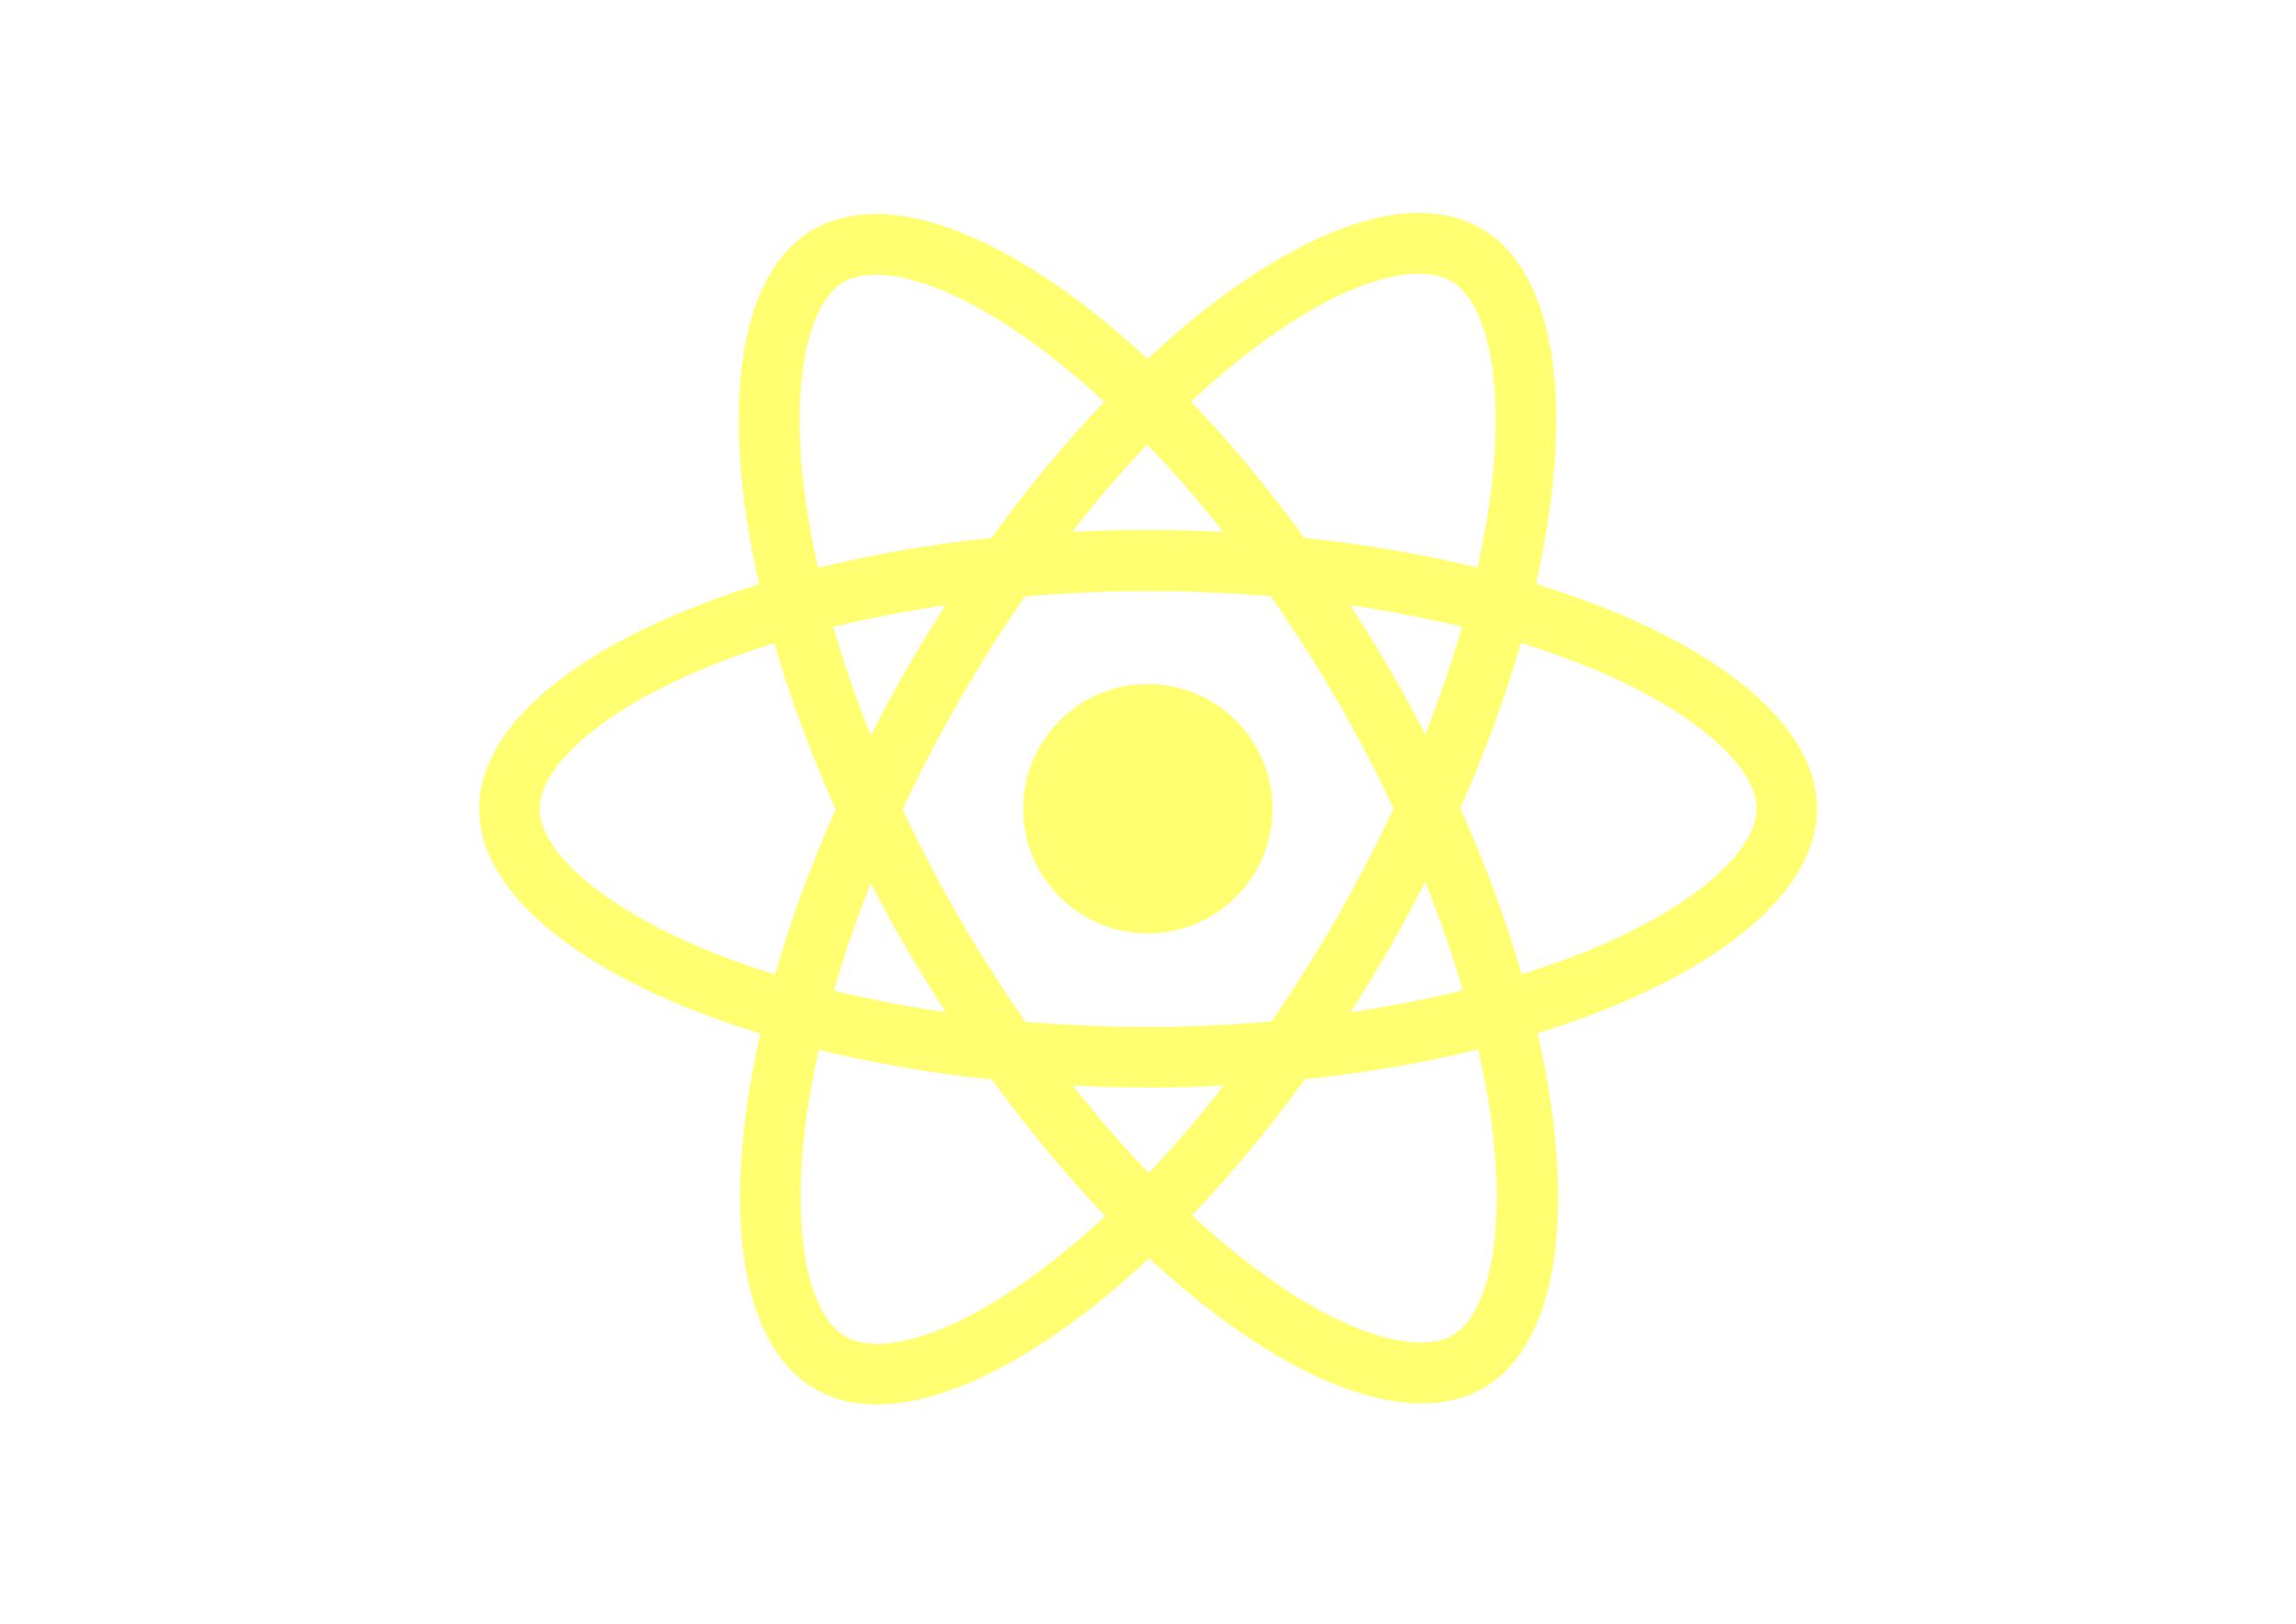
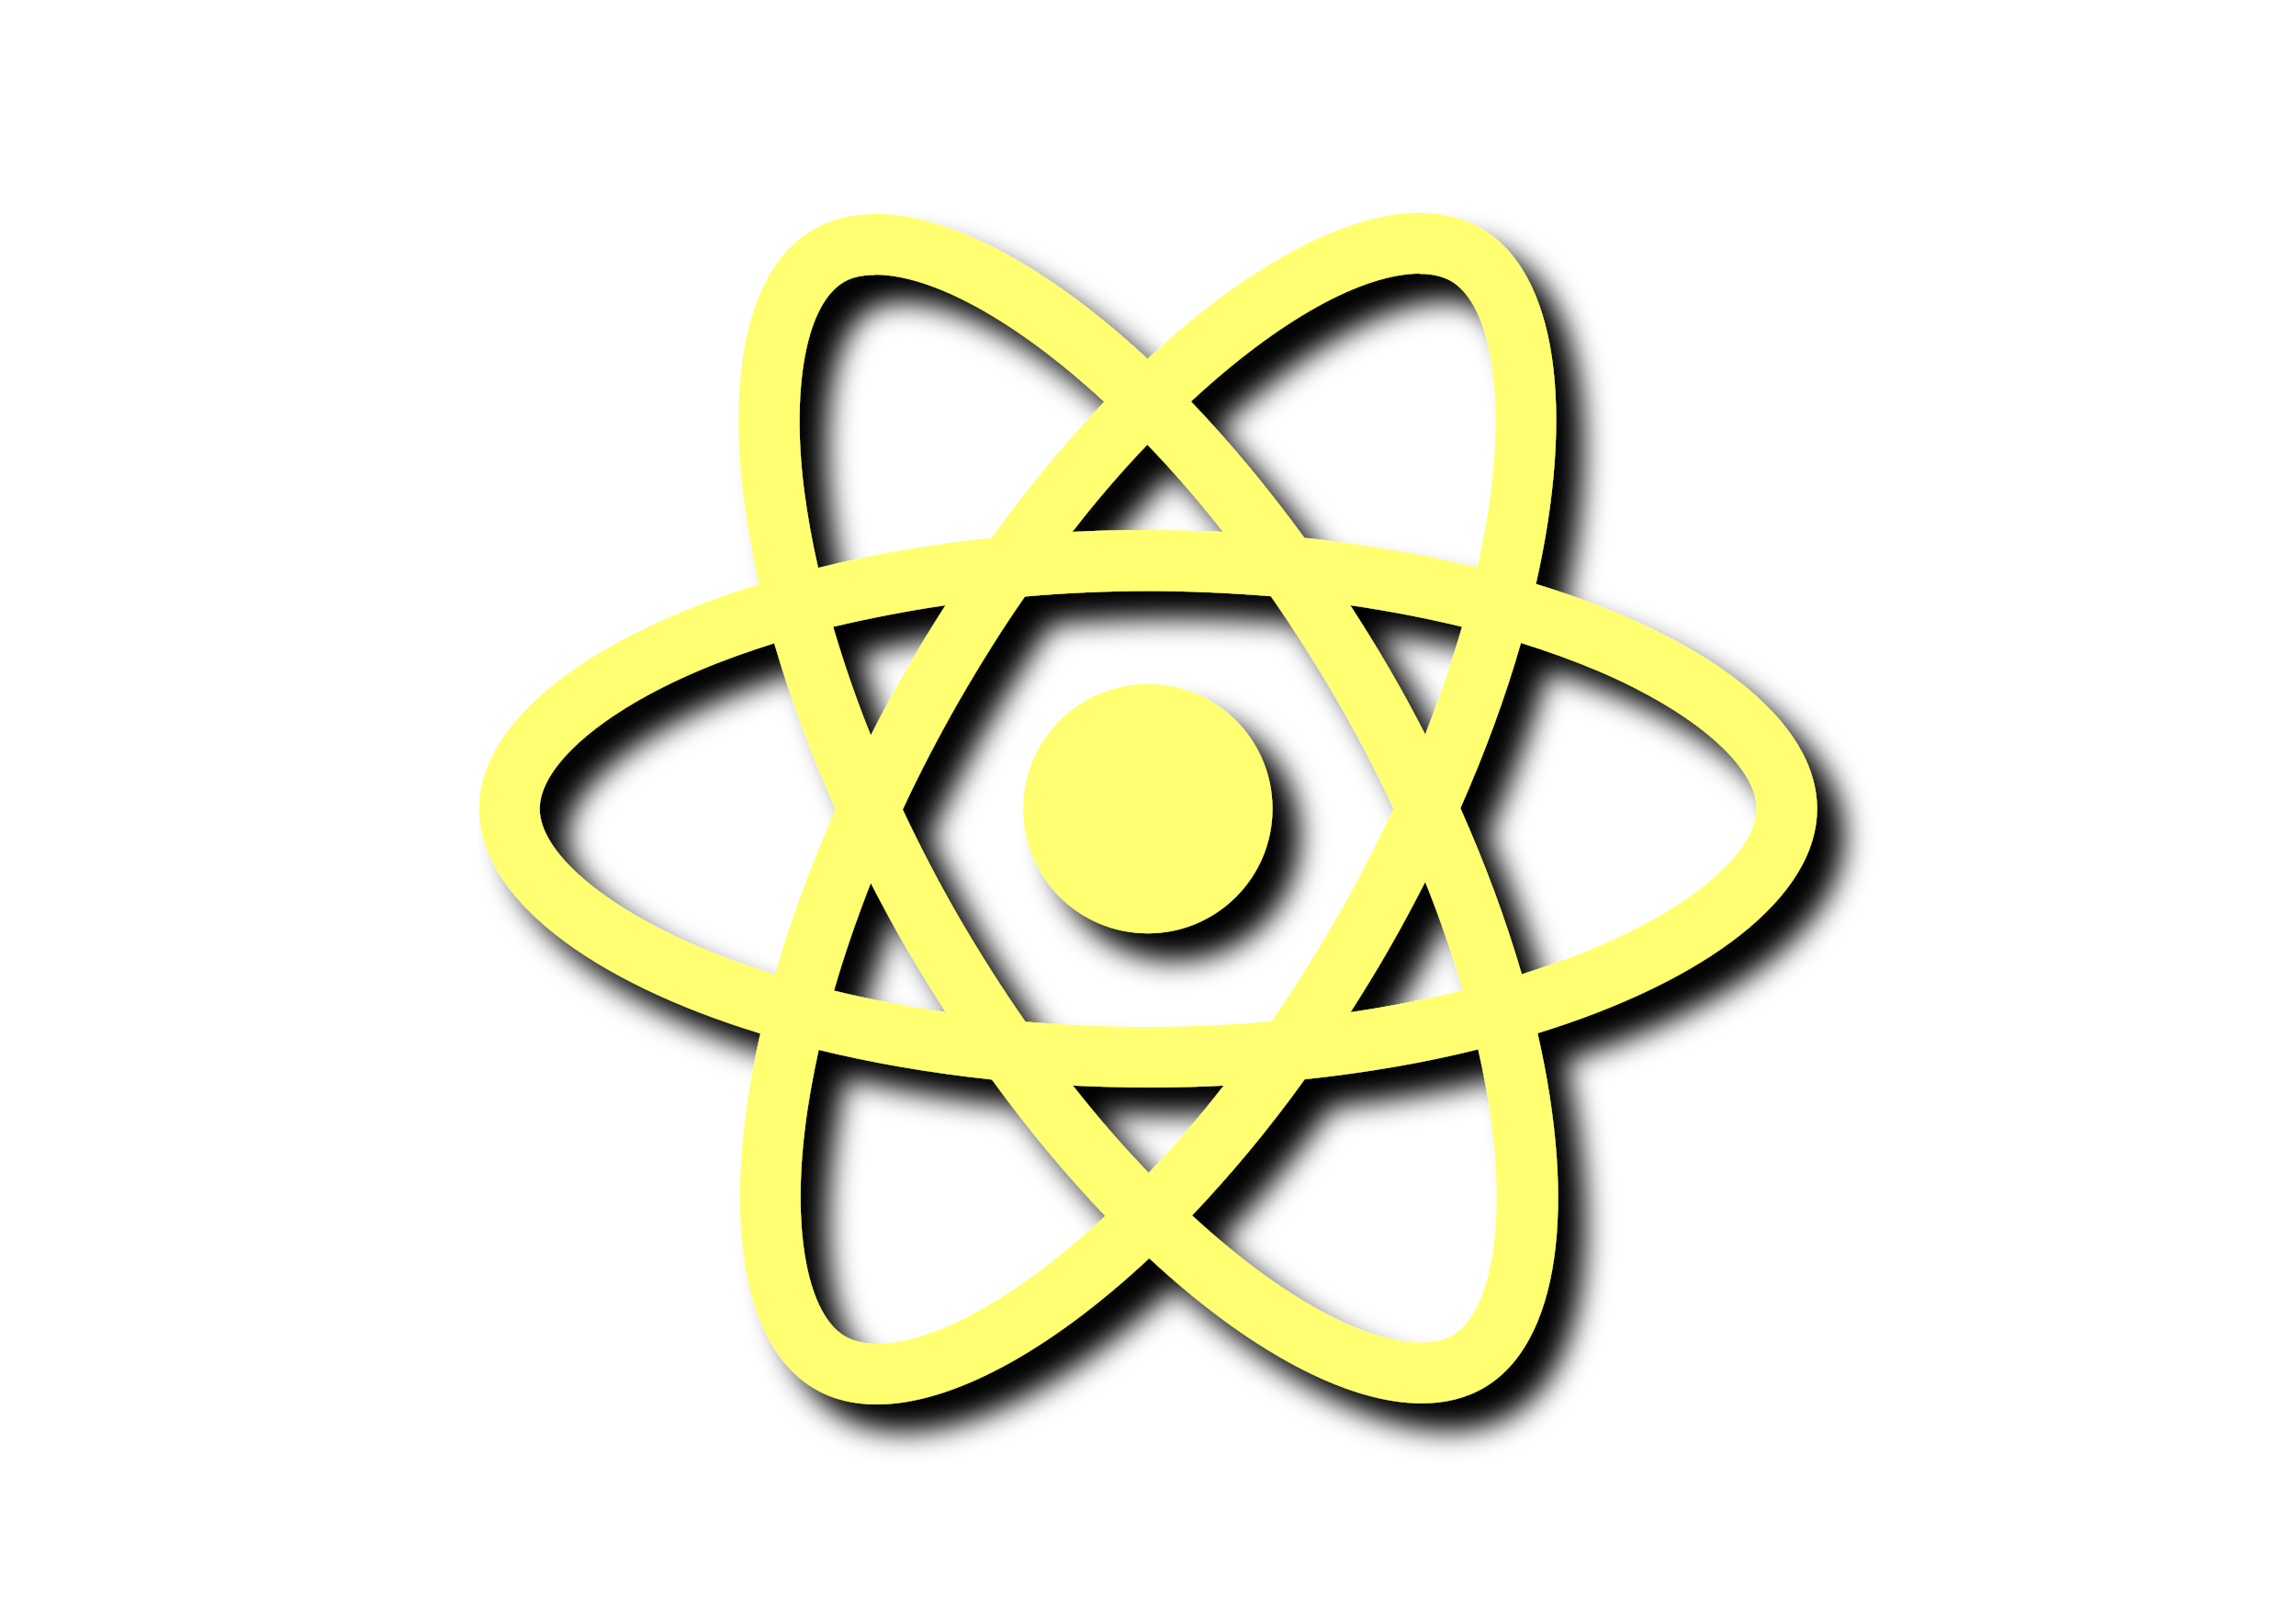
<svg xmlns="http://www.w3.org/2000/svg" viewBox="0 0 841.9 595.3">
-   <g fill="#ffff71">
+   <defs>
+     <filter id="drop-shadow" x="0" y="0" width="150%" height="150%">
+       <feOffset result="offOut" in="SourceAlpha" dx="10" dy="10" />
+       <feGaussianBlur result="blurOut" in="offOut" stdDeviation="5" />
+       <feBlend in="SourceGraphic" in2="blurOut" mode="normal" />
+     </filter>
+   </defs>
+   <g fill="#ffff71" filter="url(#drop-shadow)">
    <path d="M666.3 296.5c0-32.5-40.7-63.3-103.1-82.4 14.4-63.6 8-114.2-20.2-130.4-6.5-3.8-14.1-5.6-22.4-5.6v22.3c4.6 0 8.3.9 11.4 2.6 13.6 7.8 19.5 37.5 14.9 75.7-1.1 9.4-2.9 19.3-5.1 29.4-19.6-4.8-41-8.5-63.5-10.9-13.5-18.5-27.5-35.3-41.6-50 32.6-30.3 63.2-46.9 84-46.9V78c-27.5 0-63.5 19.6-99.9 53.6-36.4-33.8-72.4-53.2-99.9-53.2v22.3c20.7 0 51.4 16.5 84 46.6-14 14.7-28 31.4-41.3 49.9-22.6 2.4-44 6.1-63.6 11-2.3-10-4-19.7-5.2-29-4.7-38.2 1.1-67.9 14.6-75.8 3-1.8 6.9-2.6 11.5-2.6V78.5c-8.4 0-16 1.8-22.6 5.6-28.1 16.2-34.4 66.7-19.9 130.1-62.2 19.2-102.7 49.9-102.7 82.3 0 32.5 40.7 63.3 103.1 82.4-14.4 63.6-8 114.2 20.2 130.4 6.5 3.8 14.1 5.6 22.5 5.6 27.5 0 63.5-19.6 99.9-53.6 36.4 33.8 72.4 53.2 99.9 53.2 8.4 0 16-1.8 22.6-5.6 28.1-16.2 34.4-66.7 19.9-130.1 62-19.1 102.5-49.9 102.5-82.3zm-130.2-66.7c-3.7 12.9-8.3 26.2-13.5 39.5-4.1-8-8.4-16-13.1-24-4.6-8-9.5-15.8-14.4-23.4 14.2 2.1 27.9 4.7 41 7.9zm-45.8 106.5c-7.8 13.5-15.8 26.3-24.1 38.2-14.9 1.3-30 2-45.2 2-15.1 0-30.2-.7-45-1.9-8.3-11.9-16.4-24.6-24.2-38-7.6-13.1-14.5-26.4-20.8-39.8 6.2-13.4 13.2-26.8 20.7-39.9 7.8-13.5 15.8-26.3 24.1-38.2 14.9-1.3 30-2 45.2-2 15.1 0 30.2.7 45 1.9 8.3 11.9 16.4 24.6 24.2 38 7.6 13.1 14.5 26.4 20.8 39.8-6.3 13.4-13.2 26.8-20.7 39.9zm32.3-13c5.4 13.4 10 26.8 13.8 39.8-13.1 3.2-26.9 5.9-41.2 8 4.9-7.7 9.8-15.6 14.4-23.7 4.6-8 8.9-16.1 13-24.1zM421.2 430c-9.3-9.6-18.6-20.3-27.8-32 9 .4 18.2.7 27.5.7 9.4 0 18.7-.2 27.8-.7-9 11.7-18.3 22.4-27.5 32zm-74.4-58.9c-14.2-2.1-27.9-4.7-41-7.9 3.7-12.9 8.3-26.2 13.5-39.5 4.1 8 8.4 16 13.1 24 4.7 8 9.5 15.8 14.4 23.4zM420.7 163c9.3 9.6 18.6 20.3 27.8 32-9-.4-18.2-.7-27.5-.7-9.4 0-18.7.2-27.8.7 9-11.7 18.3-22.4 27.5-32zm-74 58.9c-4.9 7.7-9.8 15.6-14.4 23.7-4.6 8-8.9 16-13 24-5.4-13.4-10-26.8-13.8-39.8 13.1-3.1 26.9-5.8 41.2-7.9zm-90.5 125.2c-35.4-15.1-58.3-34.9-58.3-50.6 0-15.7 22.9-35.6 58.3-50.6 8.6-3.7 18-7 27.7-10.1 5.7 19.6 13.2 40 22.5 60.9-9.2 20.8-16.6 41.1-22.2 60.6-9.9-3.1-19.3-6.5-28-10.2zM310 490c-13.6-7.8-19.5-37.5-14.9-75.7 1.1-9.4 2.9-19.3 5.1-29.4 19.6 4.8 41 8.5 63.5 10.9 13.5 18.5 27.5 35.3 41.6 50-32.6 30.3-63.2 46.9-84 46.9-4.5-.1-8.3-1-11.3-2.7zm237.2-76.2c4.7 38.2-1.1 67.9-14.6 75.8-3 1.8-6.9 2.6-11.5 2.6-20.7 0-51.4-16.5-84-46.6 14-14.7 28-31.4 41.3-49.9 22.6-2.4 44-6.1 63.6-11 2.3 10.1 4.1 19.8 5.2 29.1zm38.5-66.7c-8.6 3.7-18 7-27.7 10.1-5.7-19.6-13.2-40-22.5-60.9 9.2-20.8 16.6-41.1 22.2-60.6 9.9 3.1 19.3 6.5 28.1 10.2 35.4 15.1 58.3 34.9 58.3 50.6-.1 15.7-23 35.6-58.4 50.6zM320.8 78.4z" />
    <circle cx="420.9" cy="296.5" r="45.7" />
    <path d="M520.5 78.1z" />
  </g>
</svg>
